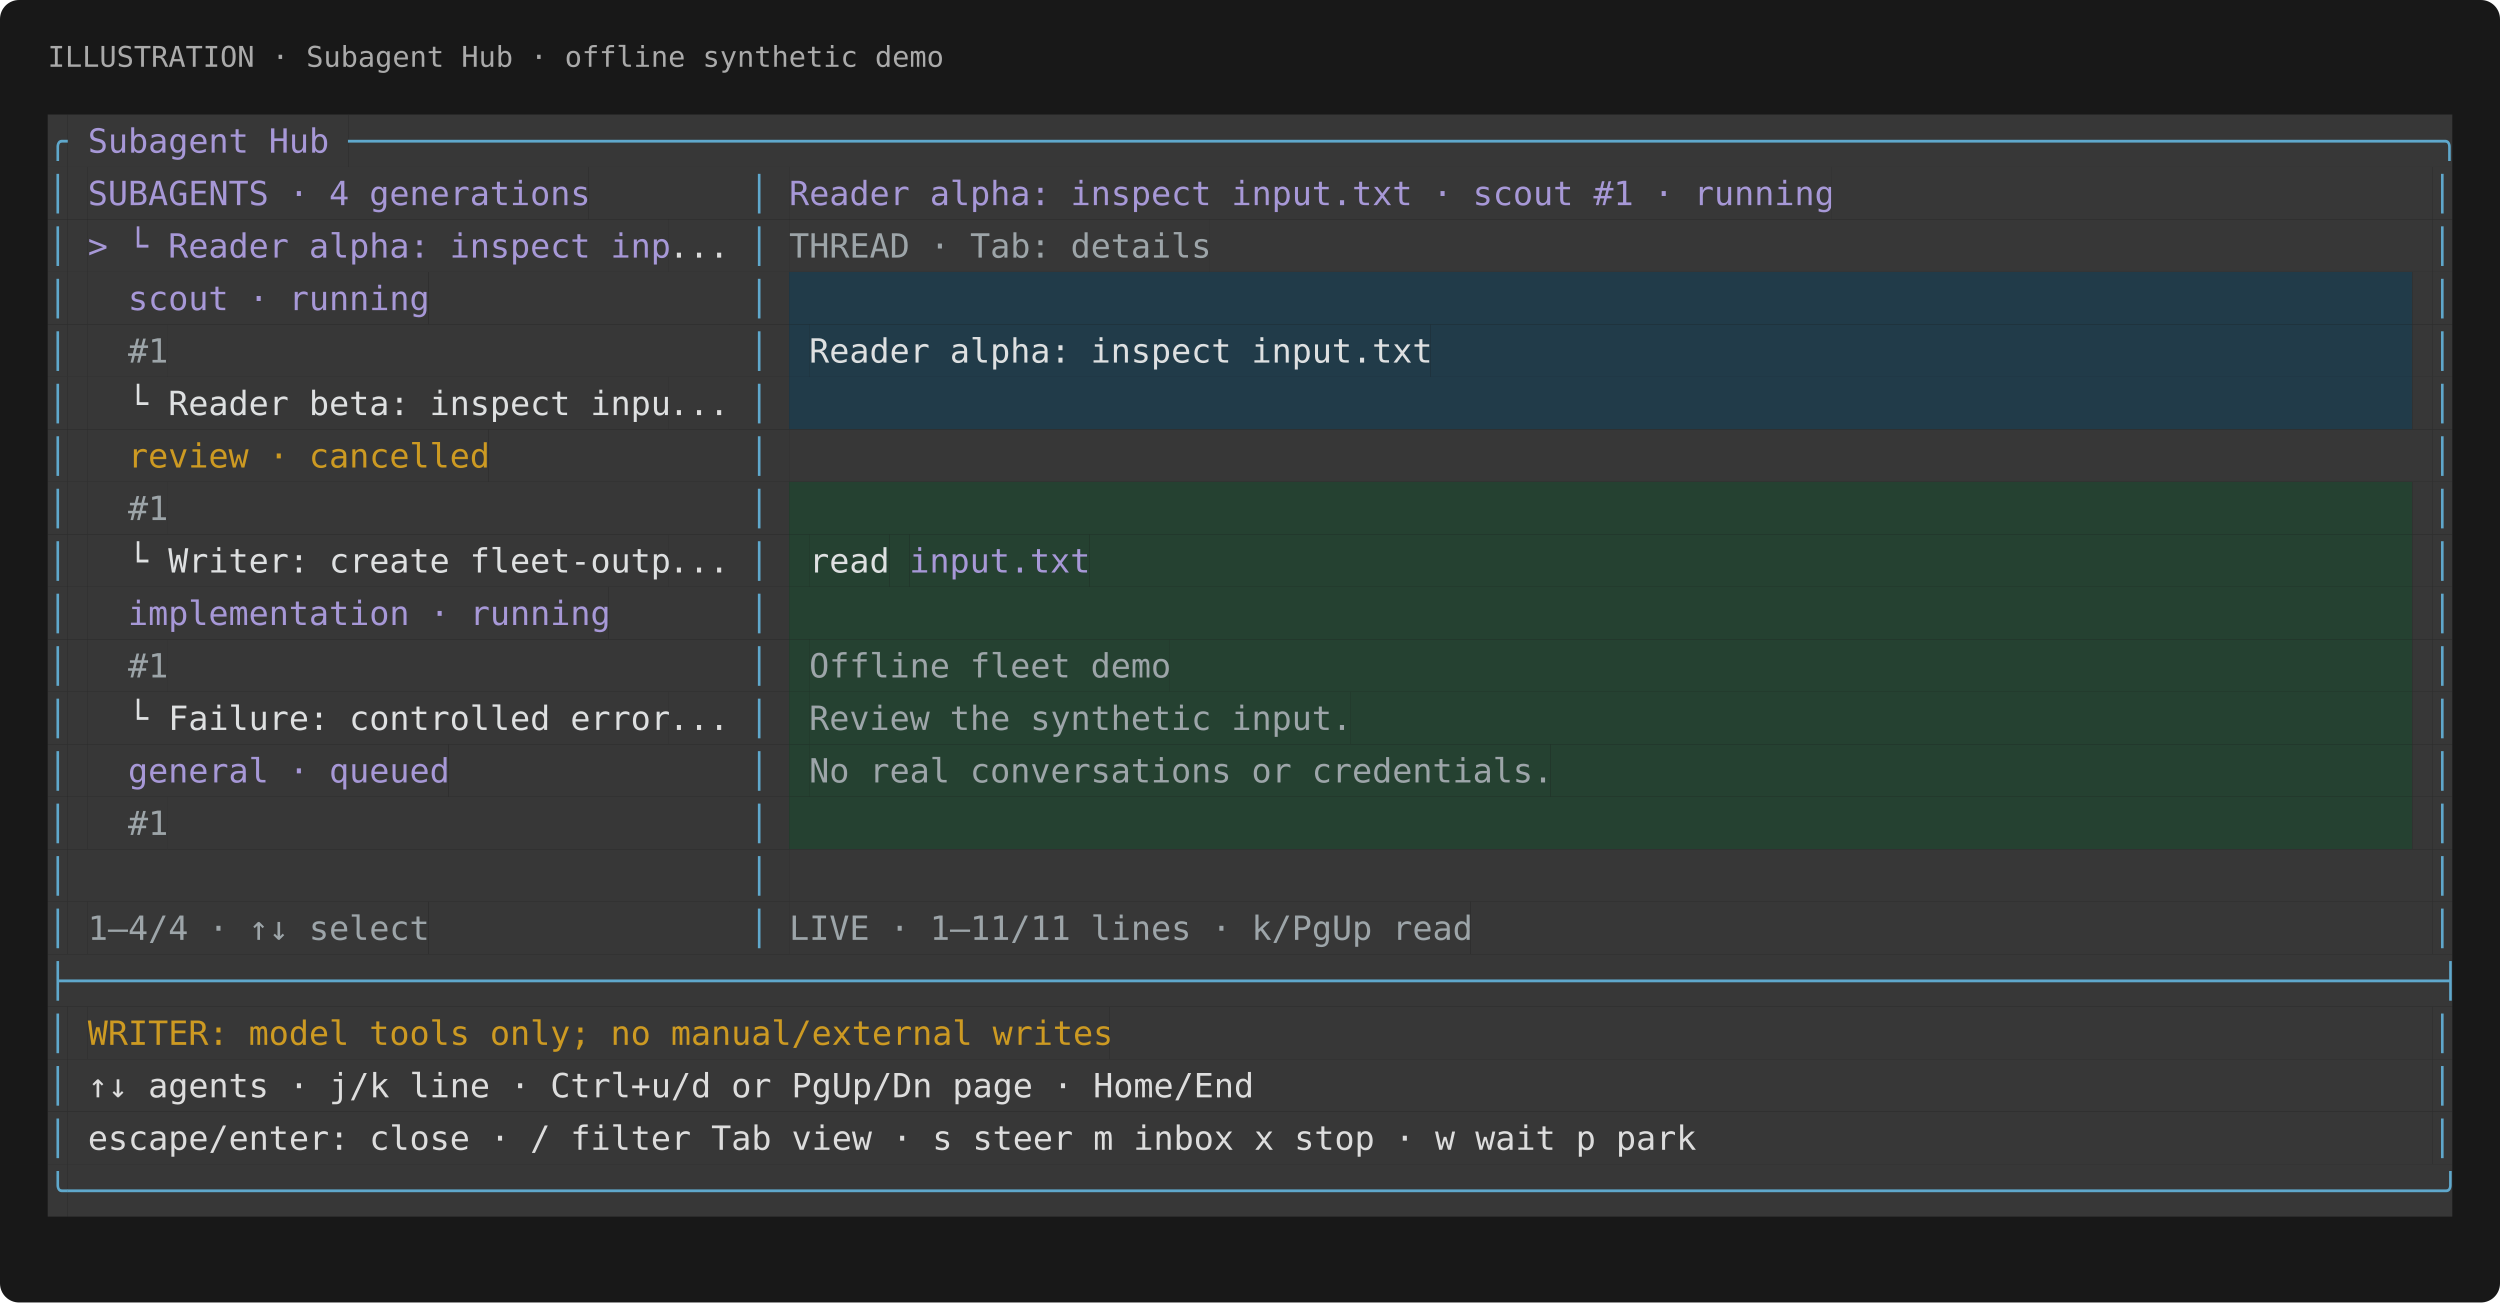
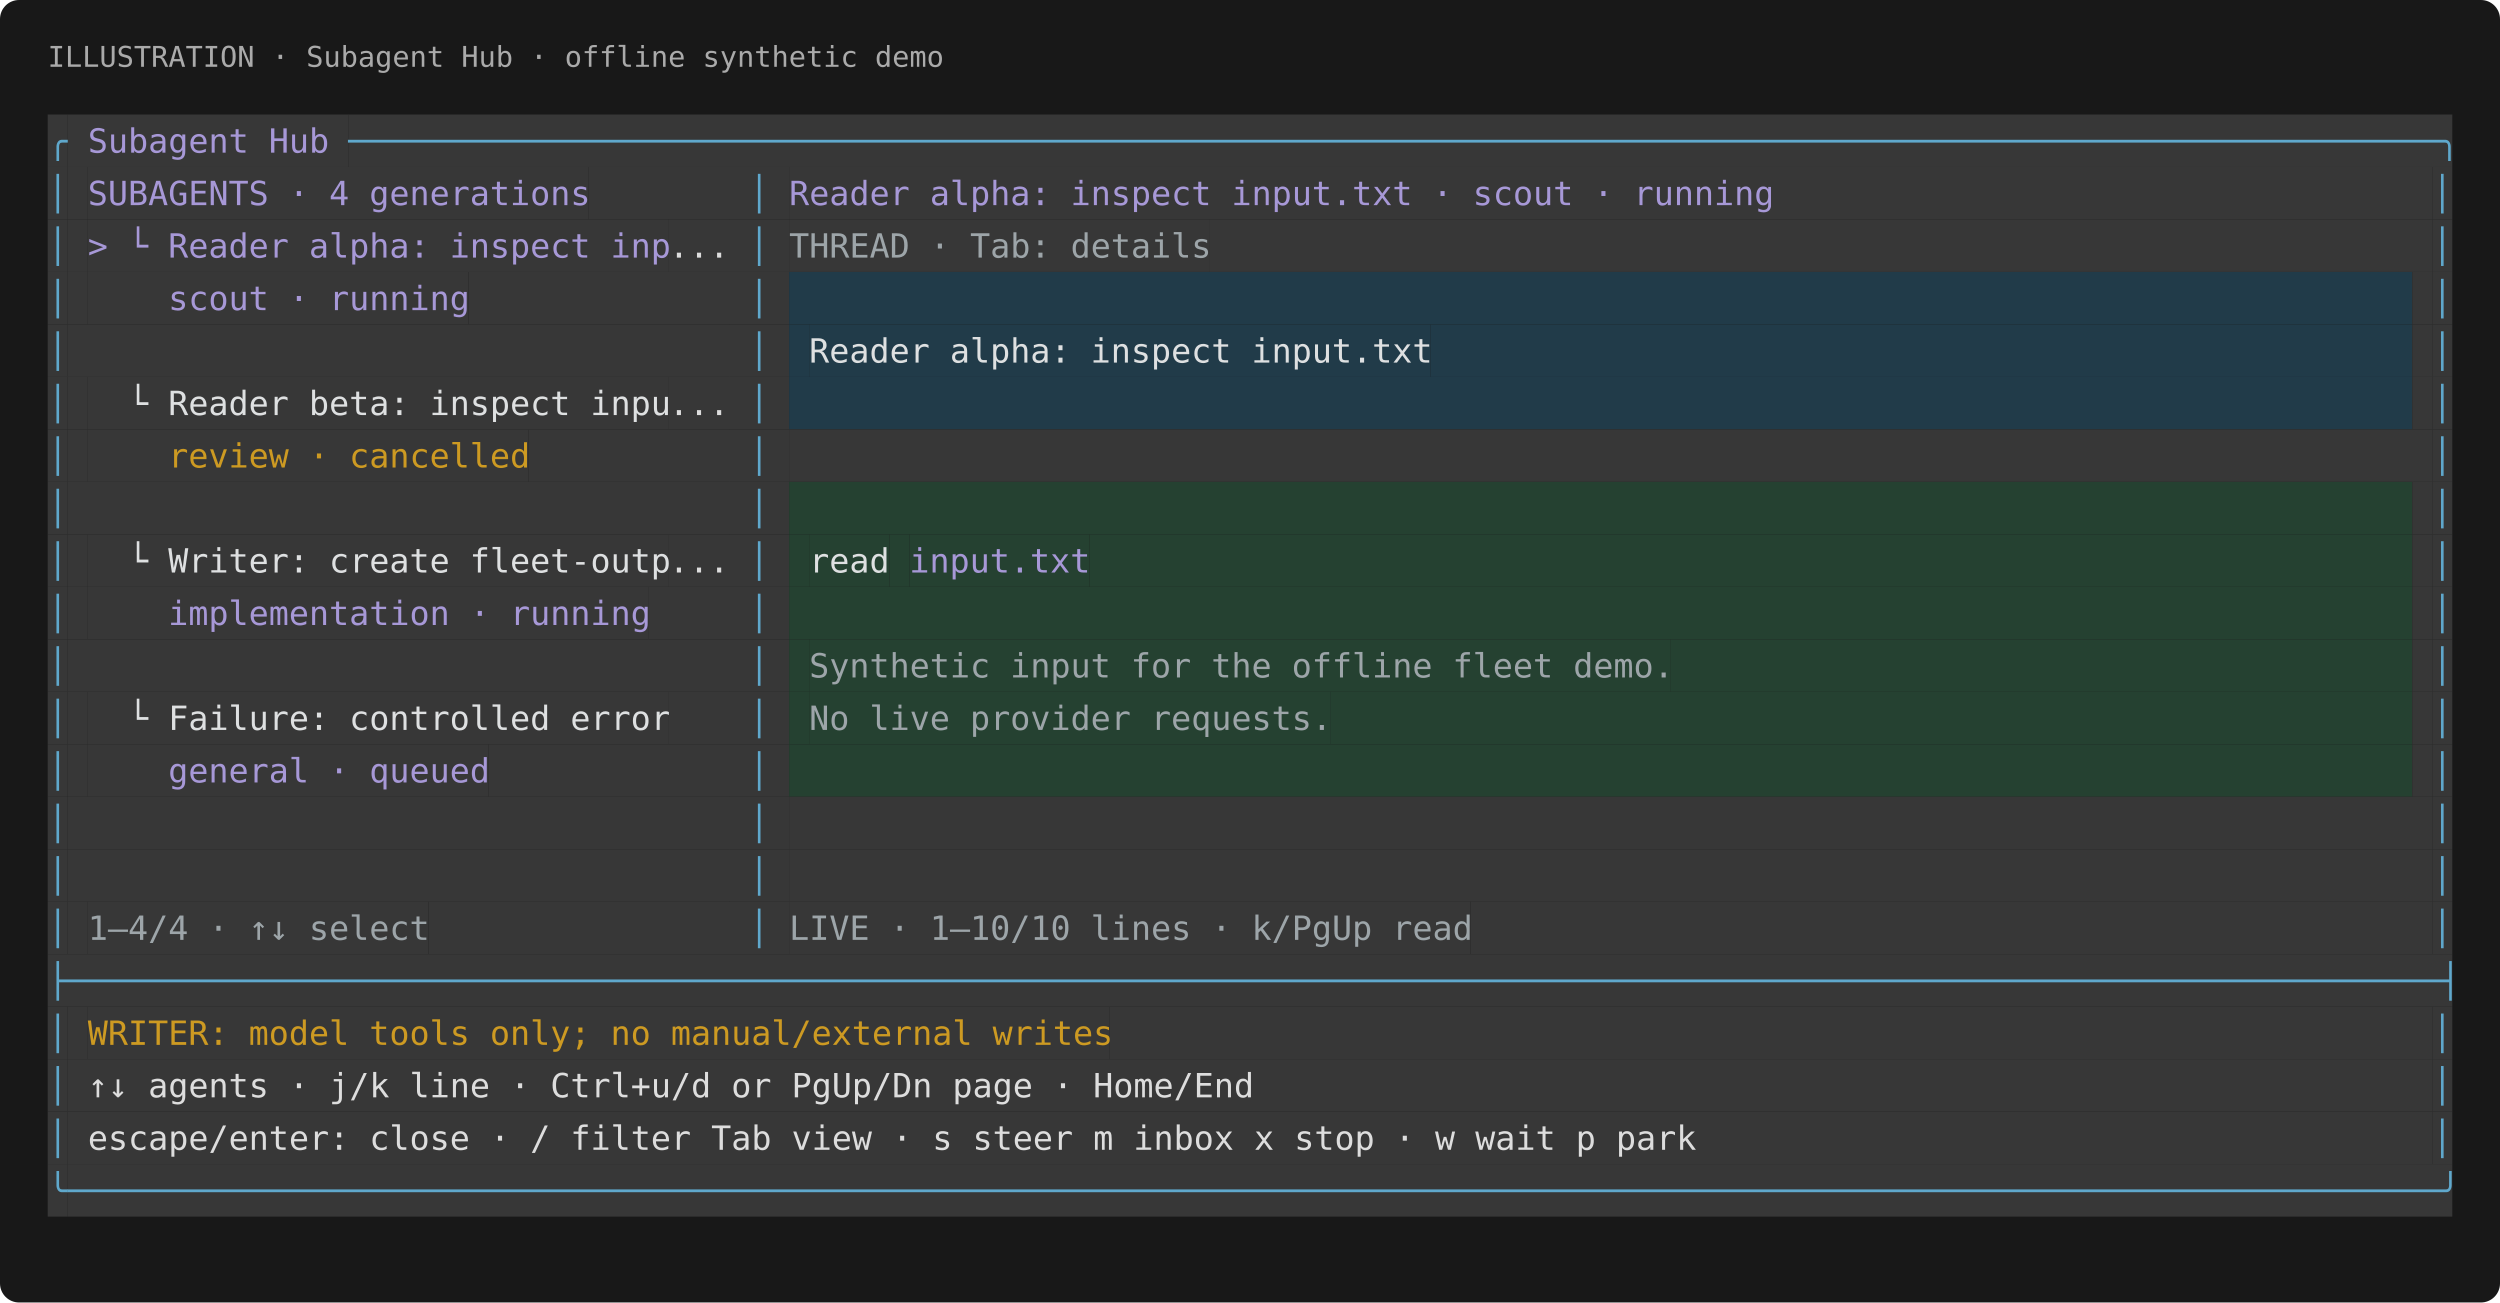
<svg xmlns="http://www.w3.org/2000/svg" width="1048" height="546" viewBox="0 0 1048 546" role="img" aria-labelledby="title desc">
  <rect width="100%" height="100%" rx="8" fill="#181818" />
  <text x="20" y="28" fill="#aaaaaa" font-family="Menlo, monospace" font-size="12">ILLUSTRATION · Subagent Hub · offline synthetic demo</text>
  <rect x="20" y="48" width="8.4" height="22" fill="rgb(55,55,55)" />
  <text x="20" y="64" xml:space="preserve" fill="rgb(95,168,204)" font-family="Menlo, monospace" font-size="14" textLength="8.4" lengthAdjust="spacingAndGlyphs">╭</text>
  <rect x="28.4" y="48" width="117.6" height="22" fill="rgb(55,55,55)" />
  <text x="28.4" y="64" xml:space="preserve" fill="rgb(167,152,215)" font-family="Menlo, monospace" font-size="14" textLength="117.6" lengthAdjust="spacingAndGlyphs"> Subagent Hub </text>
  <rect x="146" y="48" width="882" height="22" fill="rgb(55,55,55)" />
  <text x="146" y="64" xml:space="preserve" fill="rgb(95,168,204)" font-family="Menlo, monospace" font-size="14" textLength="882" lengthAdjust="spacingAndGlyphs">────────────────────────────────────────────────────────────────────────────────────────────────────────╮</text>
  <rect x="20" y="70" width="8.4" height="22" fill="rgb(55,55,55)" />
  <text x="20" y="86" xml:space="preserve" fill="rgb(95,168,204)" font-family="Menlo, monospace" font-size="14" textLength="8.4" lengthAdjust="spacingAndGlyphs">│</text>
  <rect x="28.4" y="70" width="8.4" height="22" fill="rgb(55,55,55)" />
  <text x="28.4" y="86" xml:space="preserve" fill="#dddddd" font-family="Menlo, monospace" font-size="14" textLength="8.4" lengthAdjust="spacingAndGlyphs"> </text>
  <rect x="36.8" y="70" width="210" height="22" fill="rgb(55,55,55)" />
  <text x="36.8" y="86" xml:space="preserve" fill="rgb(167,152,215)" font-family="Menlo, monospace" font-size="14" textLength="210" lengthAdjust="spacingAndGlyphs">SUBAGENTS · 4 generations</text>
  <rect x="246.8" y="70" width="58.8" height="22" fill="rgb(55,55,55)" />
  <text x="246.8" y="86" xml:space="preserve" fill="#dddddd" font-family="Menlo, monospace" font-size="14" textLength="58.8" lengthAdjust="spacingAndGlyphs">       </text>
  <rect x="305.6" y="70" width="25.2" height="22" fill="rgb(55,55,55)" />
  <text x="305.6" y="86" xml:space="preserve" fill="rgb(95,168,204)" font-family="Menlo, monospace" font-size="14" textLength="25.2" lengthAdjust="spacingAndGlyphs"> │ </text>
-   <rect x="330.8" y="70" width="436.8" height="22" fill="rgb(55,55,55)" />
-   <text x="330.8" y="86" xml:space="preserve" fill="rgb(167,152,215)" font-family="Menlo, monospace" font-size="14" textLength="436.8" lengthAdjust="spacingAndGlyphs">Reader alpha: inspect input.txt · scout #1 · running</text>
-   <rect x="767.6" y="70" width="252" height="22" fill="rgb(55,55,55)" />
-   <text x="767.6" y="86" xml:space="preserve" fill="#dddddd" font-family="Menlo, monospace" font-size="14" textLength="252" lengthAdjust="spacingAndGlyphs">                              </text>
+   <rect x="330.8" y="70" width="411.6" height="22" fill="rgb(55,55,55)" />
+   <text x="330.8" y="86" xml:space="preserve" fill="rgb(167,152,215)" font-family="Menlo, monospace" font-size="14" textLength="411.6" lengthAdjust="spacingAndGlyphs">Reader alpha: inspect input.txt · scout · running</text>
+   <rect x="742.4" y="70" width="277.2" height="22" fill="rgb(55,55,55)" />
+   <text x="742.4" y="86" xml:space="preserve" fill="#dddddd" font-family="Menlo, monospace" font-size="14" textLength="277.2" lengthAdjust="spacingAndGlyphs">                                 </text>
  <rect x="1019.6" y="70" width="8.4" height="22" fill="rgb(55,55,55)" />
  <text x="1019.6" y="86" xml:space="preserve" fill="rgb(95,168,204)" font-family="Menlo, monospace" font-size="14" textLength="8.4" lengthAdjust="spacingAndGlyphs">│</text>
  <rect x="20" y="92" width="8.4" height="22" fill="rgb(55,55,55)" />
  <text x="20" y="108" xml:space="preserve" fill="rgb(95,168,204)" font-family="Menlo, monospace" font-size="14" textLength="8.4" lengthAdjust="spacingAndGlyphs">│</text>
  <rect x="28.4" y="92" width="8.4" height="22" fill="rgb(55,55,55)" />
  <text x="28.4" y="108" xml:space="preserve" fill="#dddddd" font-family="Menlo, monospace" font-size="14" textLength="8.4" lengthAdjust="spacingAndGlyphs"> </text>
  <rect x="36.8" y="92" width="243.6" height="22" fill="rgb(55,55,55)" />
  <text x="36.8" y="108" xml:space="preserve" fill="rgb(167,152,215)" font-family="Menlo, monospace" font-size="14" textLength="243.6" lengthAdjust="spacingAndGlyphs">&gt; └ Reader alpha: inspect inp</text>
  <rect x="280.4" y="92" width="25.2" height="22" fill="rgb(55,55,55)" />
  <text x="280.4" y="108" xml:space="preserve" fill="#dddddd" font-family="Menlo, monospace" font-size="14" textLength="25.2" lengthAdjust="spacingAndGlyphs">...</text>
  <rect x="305.6" y="92" width="25.2" height="22" fill="rgb(55,55,55)" />
  <text x="305.6" y="108" xml:space="preserve" fill="rgb(95,168,204)" font-family="Menlo, monospace" font-size="14" textLength="25.2" lengthAdjust="spacingAndGlyphs"> │ </text>
  <rect x="330.8" y="92" width="176.4" height="22" fill="rgb(55,55,55)" />
  <text x="330.8" y="108" xml:space="preserve" fill="rgb(157,165,169)" font-family="Menlo, monospace" font-size="14" textLength="176.4" lengthAdjust="spacingAndGlyphs">THREAD · Tab: details</text>
  <rect x="507.2" y="92" width="512.4" height="22" fill="rgb(55,55,55)" />
  <text x="507.2" y="108" xml:space="preserve" fill="#dddddd" font-family="Menlo, monospace" font-size="14" textLength="512.4" lengthAdjust="spacingAndGlyphs">                                                             </text>
  <rect x="1019.6" y="92" width="8.4" height="22" fill="rgb(55,55,55)" />
  <text x="1019.6" y="108" xml:space="preserve" fill="rgb(95,168,204)" font-family="Menlo, monospace" font-size="14" textLength="8.4" lengthAdjust="spacingAndGlyphs">│</text>
  <rect x="20" y="114" width="8.4" height="22" fill="rgb(55,55,55)" />
  <text x="20" y="130" xml:space="preserve" fill="rgb(95,168,204)" font-family="Menlo, monospace" font-size="14" textLength="8.4" lengthAdjust="spacingAndGlyphs">│</text>
  <rect x="28.4" y="114" width="8.4" height="22" fill="rgb(55,55,55)" />
  <text x="28.4" y="130" xml:space="preserve" fill="#dddddd" font-family="Menlo, monospace" font-size="14" textLength="8.4" lengthAdjust="spacingAndGlyphs"> </text>
-   <rect x="36.8" y="114" width="142.8" height="22" fill="rgb(55,55,55)" />
-   <text x="36.8" y="130" xml:space="preserve" fill="rgb(167,152,215)" font-family="Menlo, monospace" font-size="14" textLength="142.8" lengthAdjust="spacingAndGlyphs">  scout · running</text>
-   <rect x="179.6" y="114" width="126" height="22" fill="rgb(55,55,55)" />
-   <text x="179.6" y="130" xml:space="preserve" fill="#dddddd" font-family="Menlo, monospace" font-size="14" textLength="126" lengthAdjust="spacingAndGlyphs">               </text>
+   <rect x="36.8" y="114" width="159.6" height="22" fill="rgb(55,55,55)" />
+   <text x="36.8" y="130" xml:space="preserve" fill="rgb(167,152,215)" font-family="Menlo, monospace" font-size="14" textLength="159.6" lengthAdjust="spacingAndGlyphs">    scout · running</text>
+   <rect x="196.4" y="114" width="109.2" height="22" fill="rgb(55,55,55)" />
+   <text x="196.4" y="130" xml:space="preserve" fill="#dddddd" font-family="Menlo, monospace" font-size="14" textLength="109.2" lengthAdjust="spacingAndGlyphs">             </text>
  <rect x="305.6" y="114" width="25.2" height="22" fill="rgb(55,55,55)" />
  <text x="305.6" y="130" xml:space="preserve" fill="rgb(95,168,204)" font-family="Menlo, monospace" font-size="14" textLength="25.2" lengthAdjust="spacingAndGlyphs"> │ </text>
  <rect x="330.8" y="114" width="680.4" height="22" fill="rgb(33,59,73)" />
  <text x="330.8" y="130" xml:space="preserve" fill="#dddddd" font-family="Menlo, monospace" font-size="14" textLength="680.4" lengthAdjust="spacingAndGlyphs">                                                                                 </text>
  <rect x="1011.2" y="114" width="8.4" height="22" fill="rgb(55,55,55)" />
  <text x="1011.2" y="130" xml:space="preserve" fill="#dddddd" font-family="Menlo, monospace" font-size="14" textLength="8.4" lengthAdjust="spacingAndGlyphs"> </text>
  <rect x="1019.6" y="114" width="8.4" height="22" fill="rgb(55,55,55)" />
  <text x="1019.6" y="130" xml:space="preserve" fill="rgb(95,168,204)" font-family="Menlo, monospace" font-size="14" textLength="8.4" lengthAdjust="spacingAndGlyphs">│</text>
  <rect x="20" y="136" width="8.4" height="22" fill="rgb(55,55,55)" />
  <text x="20" y="152" xml:space="preserve" fill="rgb(95,168,204)" font-family="Menlo, monospace" font-size="14" textLength="8.4" lengthAdjust="spacingAndGlyphs">│</text>
-   <rect x="28.4" y="136" width="8.4" height="22" fill="rgb(55,55,55)" />
-   <text x="28.4" y="152" xml:space="preserve" fill="#dddddd" font-family="Menlo, monospace" font-size="14" textLength="8.4" lengthAdjust="spacingAndGlyphs"> </text>
-   <rect x="36.8" y="136" width="33.6" height="22" fill="rgb(55,55,55)" />
-   <text x="36.8" y="152" xml:space="preserve" fill="rgb(157,165,169)" font-family="Menlo, monospace" font-size="14" textLength="33.6" lengthAdjust="spacingAndGlyphs">  #1</text>
-   <rect x="70.4" y="136" width="235.2" height="22" fill="rgb(55,55,55)" />
-   <text x="70.4" y="152" xml:space="preserve" fill="#dddddd" font-family="Menlo, monospace" font-size="14" textLength="235.2" lengthAdjust="spacingAndGlyphs">                            </text>
+   <rect x="28.4" y="136" width="277.2" height="22" fill="rgb(55,55,55)" />
+   <text x="28.4" y="152" xml:space="preserve" fill="#dddddd" font-family="Menlo, monospace" font-size="14" textLength="277.2" lengthAdjust="spacingAndGlyphs">                                 </text>
  <rect x="305.6" y="136" width="25.2" height="22" fill="rgb(55,55,55)" />
  <text x="305.6" y="152" xml:space="preserve" fill="rgb(95,168,204)" font-family="Menlo, monospace" font-size="14" textLength="25.2" lengthAdjust="spacingAndGlyphs"> │ </text>
  <rect x="330.8" y="136" width="8.4" height="22" fill="rgb(33,59,73)" />
  <text x="330.8" y="152" xml:space="preserve" fill="#dddddd" font-family="Menlo, monospace" font-size="14" textLength="8.4" lengthAdjust="spacingAndGlyphs"> </text>
  <rect x="339.2" y="136" width="260.4" height="22" fill="rgb(33,59,73)" />
  <text x="339.2" y="152" xml:space="preserve" fill="rgb(222,224,225)" font-family="Menlo, monospace" font-size="14" textLength="260.4" lengthAdjust="spacingAndGlyphs">Reader alpha: inspect input.txt</text>
  <rect x="599.6" y="136" width="411.6" height="22" fill="rgb(33,59,73)" />
  <text x="599.6" y="152" xml:space="preserve" fill="#dddddd" font-family="Menlo, monospace" font-size="14" textLength="411.6" lengthAdjust="spacingAndGlyphs">                                                 </text>
  <rect x="1011.2" y="136" width="8.4" height="22" fill="rgb(55,55,55)" />
  <text x="1011.2" y="152" xml:space="preserve" fill="#dddddd" font-family="Menlo, monospace" font-size="14" textLength="8.4" lengthAdjust="spacingAndGlyphs"> </text>
  <rect x="1019.6" y="136" width="8.4" height="22" fill="rgb(55,55,55)" />
  <text x="1019.6" y="152" xml:space="preserve" fill="rgb(95,168,204)" font-family="Menlo, monospace" font-size="14" textLength="8.4" lengthAdjust="spacingAndGlyphs">│</text>
  <rect x="20" y="158" width="8.4" height="22" fill="rgb(55,55,55)" />
  <text x="20" y="174" xml:space="preserve" fill="rgb(95,168,204)" font-family="Menlo, monospace" font-size="14" textLength="8.4" lengthAdjust="spacingAndGlyphs">│</text>
  <rect x="28.4" y="158" width="8.4" height="22" fill="rgb(55,55,55)" />
  <text x="28.4" y="174" xml:space="preserve" fill="#dddddd" font-family="Menlo, monospace" font-size="14" textLength="8.4" lengthAdjust="spacingAndGlyphs"> </text>
  <rect x="36.8" y="158" width="243.6" height="22" fill="rgb(55,55,55)" />
  <text x="36.8" y="174" xml:space="preserve" fill="rgb(222,224,225)" font-family="Menlo, monospace" font-size="14" textLength="243.6" lengthAdjust="spacingAndGlyphs">  └ Reader beta: inspect inpu</text>
  <rect x="280.4" y="158" width="25.2" height="22" fill="rgb(55,55,55)" />
  <text x="280.4" y="174" xml:space="preserve" fill="#dddddd" font-family="Menlo, monospace" font-size="14" textLength="25.2" lengthAdjust="spacingAndGlyphs">...</text>
  <rect x="305.6" y="158" width="25.2" height="22" fill="rgb(55,55,55)" />
  <text x="305.6" y="174" xml:space="preserve" fill="rgb(95,168,204)" font-family="Menlo, monospace" font-size="14" textLength="25.2" lengthAdjust="spacingAndGlyphs"> │ </text>
  <rect x="330.8" y="158" width="680.4" height="22" fill="rgb(33,59,73)" />
  <text x="330.8" y="174" xml:space="preserve" fill="#dddddd" font-family="Menlo, monospace" font-size="14" textLength="680.4" lengthAdjust="spacingAndGlyphs">                                                                                 </text>
  <rect x="1011.2" y="158" width="8.4" height="22" fill="rgb(55,55,55)" />
  <text x="1011.2" y="174" xml:space="preserve" fill="#dddddd" font-family="Menlo, monospace" font-size="14" textLength="8.4" lengthAdjust="spacingAndGlyphs"> </text>
  <rect x="1019.6" y="158" width="8.4" height="22" fill="rgb(55,55,55)" />
  <text x="1019.6" y="174" xml:space="preserve" fill="rgb(95,168,204)" font-family="Menlo, monospace" font-size="14" textLength="8.4" lengthAdjust="spacingAndGlyphs">│</text>
  <rect x="20" y="180" width="8.4" height="22" fill="rgb(55,55,55)" />
  <text x="20" y="196" xml:space="preserve" fill="rgb(95,168,204)" font-family="Menlo, monospace" font-size="14" textLength="8.4" lengthAdjust="spacingAndGlyphs">│</text>
  <rect x="28.4" y="180" width="8.4" height="22" fill="rgb(55,55,55)" />
  <text x="28.4" y="196" xml:space="preserve" fill="#dddddd" font-family="Menlo, monospace" font-size="14" textLength="8.4" lengthAdjust="spacingAndGlyphs"> </text>
-   <rect x="36.8" y="180" width="168" height="22" fill="rgb(55,55,55)" />
-   <text x="36.8" y="196" xml:space="preserve" fill="rgb(205,154,34)" font-family="Menlo, monospace" font-size="14" textLength="168" lengthAdjust="spacingAndGlyphs">  review · cancelled</text>
-   <rect x="204.8" y="180" width="100.8" height="22" fill="rgb(55,55,55)" />
-   <text x="204.8" y="196" xml:space="preserve" fill="#dddddd" font-family="Menlo, monospace" font-size="14" textLength="100.8" lengthAdjust="spacingAndGlyphs">            </text>
+   <rect x="36.8" y="180" width="184.8" height="22" fill="rgb(55,55,55)" />
+   <text x="36.8" y="196" xml:space="preserve" fill="rgb(205,154,34)" font-family="Menlo, monospace" font-size="14" textLength="184.8" lengthAdjust="spacingAndGlyphs">    review · cancelled</text>
+   <rect x="221.6" y="180" width="84" height="22" fill="rgb(55,55,55)" />
+   <text x="221.6" y="196" xml:space="preserve" fill="#dddddd" font-family="Menlo, monospace" font-size="14" textLength="84" lengthAdjust="spacingAndGlyphs">          </text>
  <rect x="305.6" y="180" width="25.2" height="22" fill="rgb(55,55,55)" />
  <text x="305.6" y="196" xml:space="preserve" fill="rgb(95,168,204)" font-family="Menlo, monospace" font-size="14" textLength="25.2" lengthAdjust="spacingAndGlyphs"> │ </text>
  <rect x="330.8" y="180" width="688.8" height="22" fill="rgb(55,55,55)" />
  <text x="330.8" y="196" xml:space="preserve" fill="#dddddd" font-family="Menlo, monospace" font-size="14" textLength="688.8" lengthAdjust="spacingAndGlyphs">                                                                                  </text>
  <rect x="1019.6" y="180" width="8.4" height="22" fill="rgb(55,55,55)" />
  <text x="1019.6" y="196" xml:space="preserve" fill="rgb(95,168,204)" font-family="Menlo, monospace" font-size="14" textLength="8.4" lengthAdjust="spacingAndGlyphs">│</text>
  <rect x="20" y="202" width="8.4" height="22" fill="rgb(55,55,55)" />
  <text x="20" y="218" xml:space="preserve" fill="rgb(95,168,204)" font-family="Menlo, monospace" font-size="14" textLength="8.4" lengthAdjust="spacingAndGlyphs">│</text>
-   <rect x="28.4" y="202" width="8.4" height="22" fill="rgb(55,55,55)" />
-   <text x="28.4" y="218" xml:space="preserve" fill="#dddddd" font-family="Menlo, monospace" font-size="14" textLength="8.4" lengthAdjust="spacingAndGlyphs"> </text>
-   <rect x="36.8" y="202" width="33.6" height="22" fill="rgb(55,55,55)" />
-   <text x="36.8" y="218" xml:space="preserve" fill="rgb(157,165,169)" font-family="Menlo, monospace" font-size="14" textLength="33.6" lengthAdjust="spacingAndGlyphs">  #1</text>
-   <rect x="70.4" y="202" width="235.2" height="22" fill="rgb(55,55,55)" />
-   <text x="70.4" y="218" xml:space="preserve" fill="#dddddd" font-family="Menlo, monospace" font-size="14" textLength="235.2" lengthAdjust="spacingAndGlyphs">                            </text>
+   <rect x="28.4" y="202" width="277.2" height="22" fill="rgb(55,55,55)" />
+   <text x="28.4" y="218" xml:space="preserve" fill="#dddddd" font-family="Menlo, monospace" font-size="14" textLength="277.2" lengthAdjust="spacingAndGlyphs">                                 </text>
  <rect x="305.6" y="202" width="25.2" height="22" fill="rgb(55,55,55)" />
  <text x="305.6" y="218" xml:space="preserve" fill="rgb(95,168,204)" font-family="Menlo, monospace" font-size="14" textLength="25.2" lengthAdjust="spacingAndGlyphs"> │ </text>
  <rect x="330.8" y="202" width="680.4" height="22" fill="rgb(37,65,49)" />
  <text x="330.8" y="218" xml:space="preserve" fill="#dddddd" font-family="Menlo, monospace" font-size="14" textLength="680.4" lengthAdjust="spacingAndGlyphs">                                                                                 </text>
  <rect x="1011.2" y="202" width="8.4" height="22" fill="rgb(55,55,55)" />
  <text x="1011.2" y="218" xml:space="preserve" fill="#dddddd" font-family="Menlo, monospace" font-size="14" textLength="8.4" lengthAdjust="spacingAndGlyphs"> </text>
  <rect x="1019.6" y="202" width="8.4" height="22" fill="rgb(55,55,55)" />
  <text x="1019.6" y="218" xml:space="preserve" fill="rgb(95,168,204)" font-family="Menlo, monospace" font-size="14" textLength="8.4" lengthAdjust="spacingAndGlyphs">│</text>
  <rect x="20" y="224" width="8.4" height="22" fill="rgb(55,55,55)" />
  <text x="20" y="240" xml:space="preserve" fill="rgb(95,168,204)" font-family="Menlo, monospace" font-size="14" textLength="8.4" lengthAdjust="spacingAndGlyphs">│</text>
  <rect x="28.4" y="224" width="8.4" height="22" fill="rgb(55,55,55)" />
  <text x="28.4" y="240" xml:space="preserve" fill="#dddddd" font-family="Menlo, monospace" font-size="14" textLength="8.4" lengthAdjust="spacingAndGlyphs"> </text>
  <rect x="36.8" y="224" width="243.6" height="22" fill="rgb(55,55,55)" />
  <text x="36.8" y="240" xml:space="preserve" fill="rgb(222,224,225)" font-family="Menlo, monospace" font-size="14" textLength="243.6" lengthAdjust="spacingAndGlyphs">  └ Writer: create fleet-outp</text>
  <rect x="280.4" y="224" width="25.2" height="22" fill="rgb(55,55,55)" />
  <text x="280.4" y="240" xml:space="preserve" fill="#dddddd" font-family="Menlo, monospace" font-size="14" textLength="25.2" lengthAdjust="spacingAndGlyphs">...</text>
  <rect x="305.6" y="224" width="25.2" height="22" fill="rgb(55,55,55)" />
  <text x="305.6" y="240" xml:space="preserve" fill="rgb(95,168,204)" font-family="Menlo, monospace" font-size="14" textLength="25.2" lengthAdjust="spacingAndGlyphs"> │ </text>
  <rect x="330.8" y="224" width="8.4" height="22" fill="rgb(37,65,49)" />
  <text x="330.8" y="240" xml:space="preserve" fill="#dddddd" font-family="Menlo, monospace" font-size="14" textLength="8.4" lengthAdjust="spacingAndGlyphs"> </text>
  <rect x="339.2" y="224" width="33.6" height="22" fill="rgb(37,65,49)" />
  <text x="339.2" y="240" xml:space="preserve" fill="rgb(222,224,225)" font-family="Menlo, monospace" font-size="14" textLength="33.6" lengthAdjust="spacingAndGlyphs">read</text>
  <rect x="372.8" y="224" width="8.4" height="22" fill="rgb(37,65,49)" />
  <text x="372.8" y="240" xml:space="preserve" fill="#dddddd" font-family="Menlo, monospace" font-size="14" textLength="8.4" lengthAdjust="spacingAndGlyphs"> </text>
  <rect x="381.2" y="224" width="75.6" height="22" fill="rgb(37,65,49)" />
  <text x="381.2" y="240" xml:space="preserve" fill="rgb(167,152,215)" font-family="Menlo, monospace" font-size="14" textLength="75.6" lengthAdjust="spacingAndGlyphs">input.txt</text>
  <rect x="456.8" y="224" width="554.4" height="22" fill="rgb(37,65,49)" />
  <text x="456.8" y="240" xml:space="preserve" fill="#dddddd" font-family="Menlo, monospace" font-size="14" textLength="554.4" lengthAdjust="spacingAndGlyphs">                                                                  </text>
  <rect x="1011.2" y="224" width="8.4" height="22" fill="rgb(55,55,55)" />
  <text x="1011.2" y="240" xml:space="preserve" fill="#dddddd" font-family="Menlo, monospace" font-size="14" textLength="8.4" lengthAdjust="spacingAndGlyphs"> </text>
  <rect x="1019.6" y="224" width="8.4" height="22" fill="rgb(55,55,55)" />
  <text x="1019.6" y="240" xml:space="preserve" fill="rgb(95,168,204)" font-family="Menlo, monospace" font-size="14" textLength="8.4" lengthAdjust="spacingAndGlyphs">│</text>
  <rect x="20" y="246" width="8.4" height="22" fill="rgb(55,55,55)" />
  <text x="20" y="262" xml:space="preserve" fill="rgb(95,168,204)" font-family="Menlo, monospace" font-size="14" textLength="8.4" lengthAdjust="spacingAndGlyphs">│</text>
  <rect x="28.4" y="246" width="8.4" height="22" fill="rgb(55,55,55)" />
  <text x="28.4" y="262" xml:space="preserve" fill="#dddddd" font-family="Menlo, monospace" font-size="14" textLength="8.4" lengthAdjust="spacingAndGlyphs"> </text>
-   <rect x="36.8" y="246" width="218.4" height="22" fill="rgb(55,55,55)" />
-   <text x="36.8" y="262" xml:space="preserve" fill="rgb(167,152,215)" font-family="Menlo, monospace" font-size="14" textLength="218.4" lengthAdjust="spacingAndGlyphs">  implementation · running</text>
-   <rect x="255.2" y="246" width="50.4" height="22" fill="rgb(55,55,55)" />
-   <text x="255.2" y="262" xml:space="preserve" fill="#dddddd" font-family="Menlo, monospace" font-size="14" textLength="50.4" lengthAdjust="spacingAndGlyphs">      </text>
+   <rect x="36.8" y="246" width="235.2" height="22" fill="rgb(55,55,55)" />
+   <text x="36.8" y="262" xml:space="preserve" fill="rgb(167,152,215)" font-family="Menlo, monospace" font-size="14" textLength="235.2" lengthAdjust="spacingAndGlyphs">    implementation · running</text>
+   <rect x="272" y="246" width="33.6" height="22" fill="rgb(55,55,55)" />
+   <text x="272" y="262" xml:space="preserve" fill="#dddddd" font-family="Menlo, monospace" font-size="14" textLength="33.6" lengthAdjust="spacingAndGlyphs">    </text>
  <rect x="305.6" y="246" width="25.2" height="22" fill="rgb(55,55,55)" />
  <text x="305.6" y="262" xml:space="preserve" fill="rgb(95,168,204)" font-family="Menlo, monospace" font-size="14" textLength="25.2" lengthAdjust="spacingAndGlyphs"> │ </text>
  <rect x="330.8" y="246" width="680.4" height="22" fill="rgb(37,65,49)" />
  <text x="330.8" y="262" xml:space="preserve" fill="#dddddd" font-family="Menlo, monospace" font-size="14" textLength="680.4" lengthAdjust="spacingAndGlyphs">                                                                                 </text>
  <rect x="1011.2" y="246" width="8.4" height="22" fill="rgb(55,55,55)" />
  <text x="1011.2" y="262" xml:space="preserve" fill="#dddddd" font-family="Menlo, monospace" font-size="14" textLength="8.4" lengthAdjust="spacingAndGlyphs"> </text>
  <rect x="1019.6" y="246" width="8.4" height="22" fill="rgb(55,55,55)" />
  <text x="1019.6" y="262" xml:space="preserve" fill="rgb(95,168,204)" font-family="Menlo, monospace" font-size="14" textLength="8.4" lengthAdjust="spacingAndGlyphs">│</text>
  <rect x="20" y="268" width="8.4" height="22" fill="rgb(55,55,55)" />
  <text x="20" y="284" xml:space="preserve" fill="rgb(95,168,204)" font-family="Menlo, monospace" font-size="14" textLength="8.4" lengthAdjust="spacingAndGlyphs">│</text>
-   <rect x="28.4" y="268" width="8.4" height="22" fill="rgb(55,55,55)" />
-   <text x="28.4" y="284" xml:space="preserve" fill="#dddddd" font-family="Menlo, monospace" font-size="14" textLength="8.4" lengthAdjust="spacingAndGlyphs"> </text>
-   <rect x="36.8" y="268" width="33.6" height="22" fill="rgb(55,55,55)" />
-   <text x="36.8" y="284" xml:space="preserve" fill="rgb(157,165,169)" font-family="Menlo, monospace" font-size="14" textLength="33.6" lengthAdjust="spacingAndGlyphs">  #1</text>
-   <rect x="70.4" y="268" width="235.2" height="22" fill="rgb(55,55,55)" />
-   <text x="70.4" y="284" xml:space="preserve" fill="#dddddd" font-family="Menlo, monospace" font-size="14" textLength="235.2" lengthAdjust="spacingAndGlyphs">                            </text>
+   <rect x="28.4" y="268" width="277.2" height="22" fill="rgb(55,55,55)" />
+   <text x="28.4" y="284" xml:space="preserve" fill="#dddddd" font-family="Menlo, monospace" font-size="14" textLength="277.2" lengthAdjust="spacingAndGlyphs">                                 </text>
  <rect x="305.6" y="268" width="25.2" height="22" fill="rgb(55,55,55)" />
  <text x="305.6" y="284" xml:space="preserve" fill="rgb(95,168,204)" font-family="Menlo, monospace" font-size="14" textLength="25.2" lengthAdjust="spacingAndGlyphs"> │ </text>
  <rect x="330.8" y="268" width="8.4" height="22" fill="rgb(37,65,49)" />
  <text x="330.8" y="284" xml:space="preserve" fill="#dddddd" font-family="Menlo, monospace" font-size="14" textLength="8.4" lengthAdjust="spacingAndGlyphs"> </text>
-   <rect x="339.2" y="268" width="151.2" height="22" fill="rgb(37,65,49)" />
-   <text x="339.2" y="284" xml:space="preserve" fill="rgb(157,165,169)" font-family="Menlo, monospace" font-size="14" textLength="151.2" lengthAdjust="spacingAndGlyphs">Offline fleet demo</text>
-   <rect x="490.4" y="268" width="520.8" height="22" fill="rgb(37,65,49)" />
-   <text x="490.4" y="284" xml:space="preserve" fill="#dddddd" font-family="Menlo, monospace" font-size="14" textLength="520.8" lengthAdjust="spacingAndGlyphs">                                                              </text>
+   <rect x="339.2" y="268" width="361.2" height="22" fill="rgb(37,65,49)" />
+   <text x="339.2" y="284" xml:space="preserve" fill="rgb(157,165,169)" font-family="Menlo, monospace" font-size="14" textLength="361.2" lengthAdjust="spacingAndGlyphs">Synthetic input for the offline fleet demo.</text>
+   <rect x="700.4" y="268" width="310.8" height="22" fill="rgb(37,65,49)" />
+   <text x="700.4" y="284" xml:space="preserve" fill="#dddddd" font-family="Menlo, monospace" font-size="14" textLength="310.8" lengthAdjust="spacingAndGlyphs">                                     </text>
  <rect x="1011.2" y="268" width="8.4" height="22" fill="rgb(55,55,55)" />
  <text x="1011.2" y="284" xml:space="preserve" fill="#dddddd" font-family="Menlo, monospace" font-size="14" textLength="8.4" lengthAdjust="spacingAndGlyphs"> </text>
  <rect x="1019.6" y="268" width="8.4" height="22" fill="rgb(55,55,55)" />
  <text x="1019.6" y="284" xml:space="preserve" fill="rgb(95,168,204)" font-family="Menlo, monospace" font-size="14" textLength="8.4" lengthAdjust="spacingAndGlyphs">│</text>
  <rect x="20" y="290" width="8.4" height="22" fill="rgb(55,55,55)" />
  <text x="20" y="306" xml:space="preserve" fill="rgb(95,168,204)" font-family="Menlo, monospace" font-size="14" textLength="8.4" lengthAdjust="spacingAndGlyphs">│</text>
  <rect x="28.4" y="290" width="8.4" height="22" fill="rgb(55,55,55)" />
  <text x="28.4" y="306" xml:space="preserve" fill="#dddddd" font-family="Menlo, monospace" font-size="14" textLength="8.4" lengthAdjust="spacingAndGlyphs"> </text>
  <rect x="36.8" y="290" width="243.6" height="22" fill="rgb(55,55,55)" />
  <text x="36.8" y="306" xml:space="preserve" fill="rgb(222,224,225)" font-family="Menlo, monospace" font-size="14" textLength="243.6" lengthAdjust="spacingAndGlyphs">  └ Failure: controlled error</text>
  <rect x="280.4" y="290" width="25.2" height="22" fill="rgb(55,55,55)" />
-   <text x="280.4" y="306" xml:space="preserve" fill="#dddddd" font-family="Menlo, monospace" font-size="14" textLength="25.2" lengthAdjust="spacingAndGlyphs">...</text>
+   <text x="280.4" y="306" xml:space="preserve" fill="#dddddd" font-family="Menlo, monospace" font-size="14" textLength="25.2" lengthAdjust="spacingAndGlyphs">   </text>
  <rect x="305.6" y="290" width="25.2" height="22" fill="rgb(55,55,55)" />
  <text x="305.6" y="306" xml:space="preserve" fill="rgb(95,168,204)" font-family="Menlo, monospace" font-size="14" textLength="25.2" lengthAdjust="spacingAndGlyphs"> │ </text>
  <rect x="330.8" y="290" width="8.4" height="22" fill="rgb(37,65,49)" />
  <text x="330.8" y="306" xml:space="preserve" fill="#dddddd" font-family="Menlo, monospace" font-size="14" textLength="8.4" lengthAdjust="spacingAndGlyphs"> </text>
-   <rect x="339.2" y="290" width="226.8" height="22" fill="rgb(37,65,49)" />
-   <text x="339.2" y="306" xml:space="preserve" fill="rgb(157,165,169)" font-family="Menlo, monospace" font-size="14" textLength="226.8" lengthAdjust="spacingAndGlyphs">Review the synthetic input.</text>
-   <rect x="566" y="290" width="445.2" height="22" fill="rgb(37,65,49)" />
-   <text x="566" y="306" xml:space="preserve" fill="#dddddd" font-family="Menlo, monospace" font-size="14" textLength="445.2" lengthAdjust="spacingAndGlyphs">                                                     </text>
+   <rect x="339.2" y="290" width="218.4" height="22" fill="rgb(37,65,49)" />
+   <text x="339.2" y="306" xml:space="preserve" fill="rgb(157,165,169)" font-family="Menlo, monospace" font-size="14" textLength="218.4" lengthAdjust="spacingAndGlyphs">No live provider requests.</text>
+   <rect x="557.6" y="290" width="453.6" height="22" fill="rgb(37,65,49)" />
+   <text x="557.6" y="306" xml:space="preserve" fill="#dddddd" font-family="Menlo, monospace" font-size="14" textLength="453.6" lengthAdjust="spacingAndGlyphs">                                                      </text>
  <rect x="1011.2" y="290" width="8.4" height="22" fill="rgb(55,55,55)" />
  <text x="1011.2" y="306" xml:space="preserve" fill="#dddddd" font-family="Menlo, monospace" font-size="14" textLength="8.4" lengthAdjust="spacingAndGlyphs"> </text>
  <rect x="1019.6" y="290" width="8.4" height="22" fill="rgb(55,55,55)" />
  <text x="1019.6" y="306" xml:space="preserve" fill="rgb(95,168,204)" font-family="Menlo, monospace" font-size="14" textLength="8.4" lengthAdjust="spacingAndGlyphs">│</text>
  <rect x="20" y="312" width="8.4" height="22" fill="rgb(55,55,55)" />
  <text x="20" y="328" xml:space="preserve" fill="rgb(95,168,204)" font-family="Menlo, monospace" font-size="14" textLength="8.4" lengthAdjust="spacingAndGlyphs">│</text>
  <rect x="28.4" y="312" width="8.4" height="22" fill="rgb(55,55,55)" />
  <text x="28.4" y="328" xml:space="preserve" fill="#dddddd" font-family="Menlo, monospace" font-size="14" textLength="8.4" lengthAdjust="spacingAndGlyphs"> </text>
-   <rect x="36.8" y="312" width="151.2" height="22" fill="rgb(55,55,55)" />
-   <text x="36.8" y="328" xml:space="preserve" fill="rgb(167,152,215)" font-family="Menlo, monospace" font-size="14" textLength="151.2" lengthAdjust="spacingAndGlyphs">  general · queued</text>
-   <rect x="188" y="312" width="117.6" height="22" fill="rgb(55,55,55)" />
-   <text x="188" y="328" xml:space="preserve" fill="#dddddd" font-family="Menlo, monospace" font-size="14" textLength="117.6" lengthAdjust="spacingAndGlyphs">              </text>
+   <rect x="36.8" y="312" width="168" height="22" fill="rgb(55,55,55)" />
+   <text x="36.8" y="328" xml:space="preserve" fill="rgb(167,152,215)" font-family="Menlo, monospace" font-size="14" textLength="168" lengthAdjust="spacingAndGlyphs">    general · queued</text>
+   <rect x="204.8" y="312" width="100.8" height="22" fill="rgb(55,55,55)" />
+   <text x="204.8" y="328" xml:space="preserve" fill="#dddddd" font-family="Menlo, monospace" font-size="14" textLength="100.8" lengthAdjust="spacingAndGlyphs">            </text>
  <rect x="305.6" y="312" width="25.2" height="22" fill="rgb(55,55,55)" />
  <text x="305.6" y="328" xml:space="preserve" fill="rgb(95,168,204)" font-family="Menlo, monospace" font-size="14" textLength="25.2" lengthAdjust="spacingAndGlyphs"> │ </text>
-   <rect x="330.8" y="312" width="8.4" height="22" fill="rgb(37,65,49)" />
-   <text x="330.8" y="328" xml:space="preserve" fill="#dddddd" font-family="Menlo, monospace" font-size="14" textLength="8.4" lengthAdjust="spacingAndGlyphs"> </text>
-   <rect x="339.2" y="312" width="310.8" height="22" fill="rgb(37,65,49)" />
-   <text x="339.2" y="328" xml:space="preserve" fill="rgb(157,165,169)" font-family="Menlo, monospace" font-size="14" textLength="310.8" lengthAdjust="spacingAndGlyphs">No real conversations or credentials.</text>
-   <rect x="650" y="312" width="361.2" height="22" fill="rgb(37,65,49)" />
-   <text x="650" y="328" xml:space="preserve" fill="#dddddd" font-family="Menlo, monospace" font-size="14" textLength="361.2" lengthAdjust="spacingAndGlyphs">                                           </text>
+   <rect x="330.8" y="312" width="680.4" height="22" fill="rgb(37,65,49)" />
+   <text x="330.8" y="328" xml:space="preserve" fill="#dddddd" font-family="Menlo, monospace" font-size="14" textLength="680.4" lengthAdjust="spacingAndGlyphs">                                                                                 </text>
  <rect x="1011.2" y="312" width="8.4" height="22" fill="rgb(55,55,55)" />
  <text x="1011.2" y="328" xml:space="preserve" fill="#dddddd" font-family="Menlo, monospace" font-size="14" textLength="8.4" lengthAdjust="spacingAndGlyphs"> </text>
  <rect x="1019.6" y="312" width="8.4" height="22" fill="rgb(55,55,55)" />
  <text x="1019.6" y="328" xml:space="preserve" fill="rgb(95,168,204)" font-family="Menlo, monospace" font-size="14" textLength="8.4" lengthAdjust="spacingAndGlyphs">│</text>
  <rect x="20" y="334" width="8.4" height="22" fill="rgb(55,55,55)" />
  <text x="20" y="350" xml:space="preserve" fill="rgb(95,168,204)" font-family="Menlo, monospace" font-size="14" textLength="8.4" lengthAdjust="spacingAndGlyphs">│</text>
-   <rect x="28.4" y="334" width="8.4" height="22" fill="rgb(55,55,55)" />
-   <text x="28.4" y="350" xml:space="preserve" fill="#dddddd" font-family="Menlo, monospace" font-size="14" textLength="8.4" lengthAdjust="spacingAndGlyphs"> </text>
-   <rect x="36.8" y="334" width="33.6" height="22" fill="rgb(55,55,55)" />
-   <text x="36.8" y="350" xml:space="preserve" fill="rgb(157,165,169)" font-family="Menlo, monospace" font-size="14" textLength="33.6" lengthAdjust="spacingAndGlyphs">  #1</text>
-   <rect x="70.4" y="334" width="235.2" height="22" fill="rgb(55,55,55)" />
-   <text x="70.4" y="350" xml:space="preserve" fill="#dddddd" font-family="Menlo, monospace" font-size="14" textLength="235.2" lengthAdjust="spacingAndGlyphs">                            </text>
+   <rect x="28.4" y="334" width="277.2" height="22" fill="rgb(55,55,55)" />
+   <text x="28.4" y="350" xml:space="preserve" fill="#dddddd" font-family="Menlo, monospace" font-size="14" textLength="277.2" lengthAdjust="spacingAndGlyphs">                                 </text>
  <rect x="305.6" y="334" width="25.2" height="22" fill="rgb(55,55,55)" />
  <text x="305.6" y="350" xml:space="preserve" fill="rgb(95,168,204)" font-family="Menlo, monospace" font-size="14" textLength="25.2" lengthAdjust="spacingAndGlyphs"> │ </text>
-   <rect x="330.8" y="334" width="680.4" height="22" fill="rgb(37,65,49)" />
-   <text x="330.8" y="350" xml:space="preserve" fill="#dddddd" font-family="Menlo, monospace" font-size="14" textLength="680.4" lengthAdjust="spacingAndGlyphs">                                                                                 </text>
-   <rect x="1011.2" y="334" width="8.4" height="22" fill="rgb(55,55,55)" />
-   <text x="1011.2" y="350" xml:space="preserve" fill="#dddddd" font-family="Menlo, monospace" font-size="14" textLength="8.4" lengthAdjust="spacingAndGlyphs"> </text>
+   <rect x="330.8" y="334" width="688.8" height="22" fill="rgb(55,55,55)" />
+   <text x="330.8" y="350" xml:space="preserve" fill="#dddddd" font-family="Menlo, monospace" font-size="14" textLength="688.8" lengthAdjust="spacingAndGlyphs">                                                                                  </text>
  <rect x="1019.6" y="334" width="8.4" height="22" fill="rgb(55,55,55)" />
  <text x="1019.6" y="350" xml:space="preserve" fill="rgb(95,168,204)" font-family="Menlo, monospace" font-size="14" textLength="8.4" lengthAdjust="spacingAndGlyphs">│</text>
  <rect x="20" y="356" width="8.4" height="22" fill="rgb(55,55,55)" />
  <text x="20" y="372" xml:space="preserve" fill="rgb(95,168,204)" font-family="Menlo, monospace" font-size="14" textLength="8.4" lengthAdjust="spacingAndGlyphs">│</text>
  <rect x="28.4" y="356" width="277.2" height="22" fill="rgb(55,55,55)" />
  <text x="28.4" y="372" xml:space="preserve" fill="#dddddd" font-family="Menlo, monospace" font-size="14" textLength="277.2" lengthAdjust="spacingAndGlyphs">                                 </text>
  <rect x="305.6" y="356" width="25.2" height="22" fill="rgb(55,55,55)" />
  <text x="305.6" y="372" xml:space="preserve" fill="rgb(95,168,204)" font-family="Menlo, monospace" font-size="14" textLength="25.2" lengthAdjust="spacingAndGlyphs"> │ </text>
  <rect x="330.8" y="356" width="688.8" height="22" fill="rgb(55,55,55)" />
  <text x="330.8" y="372" xml:space="preserve" fill="#dddddd" font-family="Menlo, monospace" font-size="14" textLength="688.8" lengthAdjust="spacingAndGlyphs">                                                                                  </text>
  <rect x="1019.6" y="356" width="8.4" height="22" fill="rgb(55,55,55)" />
  <text x="1019.6" y="372" xml:space="preserve" fill="rgb(95,168,204)" font-family="Menlo, monospace" font-size="14" textLength="8.4" lengthAdjust="spacingAndGlyphs">│</text>
  <rect x="20" y="378" width="8.4" height="22" fill="rgb(55,55,55)" />
  <text x="20" y="394" xml:space="preserve" fill="rgb(95,168,204)" font-family="Menlo, monospace" font-size="14" textLength="8.4" lengthAdjust="spacingAndGlyphs">│</text>
  <rect x="28.4" y="378" width="8.4" height="22" fill="rgb(55,55,55)" />
  <text x="28.4" y="394" xml:space="preserve" fill="#dddddd" font-family="Menlo, monospace" font-size="14" textLength="8.4" lengthAdjust="spacingAndGlyphs"> </text>
  <rect x="36.8" y="378" width="142.8" height="22" fill="rgb(55,55,55)" />
  <text x="36.8" y="394" xml:space="preserve" fill="rgb(157,165,169)" font-family="Menlo, monospace" font-size="14" textLength="142.8" lengthAdjust="spacingAndGlyphs">1–4/4 · ↑↓ select</text>
  <rect x="179.6" y="378" width="126" height="22" fill="rgb(55,55,55)" />
  <text x="179.6" y="394" xml:space="preserve" fill="#dddddd" font-family="Menlo, monospace" font-size="14" textLength="126" lengthAdjust="spacingAndGlyphs">               </text>
  <rect x="305.6" y="378" width="25.2" height="22" fill="rgb(55,55,55)" />
  <text x="305.6" y="394" xml:space="preserve" fill="rgb(95,168,204)" font-family="Menlo, monospace" font-size="14" textLength="25.2" lengthAdjust="spacingAndGlyphs"> │ </text>
  <rect x="330.8" y="378" width="285.6" height="22" fill="rgb(55,55,55)" />
-   <text x="330.8" y="394" xml:space="preserve" fill="rgb(157,165,169)" font-family="Menlo, monospace" font-size="14" textLength="285.6" lengthAdjust="spacingAndGlyphs">LIVE · 1–11/11 lines · k/PgUp read</text>
+   <text x="330.8" y="394" xml:space="preserve" fill="rgb(157,165,169)" font-family="Menlo, monospace" font-size="14" textLength="285.6" lengthAdjust="spacingAndGlyphs">LIVE · 1–10/10 lines · k/PgUp read</text>
  <rect x="616.4" y="378" width="403.2" height="22" fill="rgb(55,55,55)" />
  <text x="616.4" y="394" xml:space="preserve" fill="#dddddd" font-family="Menlo, monospace" font-size="14" textLength="403.2" lengthAdjust="spacingAndGlyphs">                                                </text>
  <rect x="1019.6" y="378" width="8.4" height="22" fill="rgb(55,55,55)" />
  <text x="1019.6" y="394" xml:space="preserve" fill="rgb(95,168,204)" font-family="Menlo, monospace" font-size="14" textLength="8.4" lengthAdjust="spacingAndGlyphs">│</text>
  <rect x="20" y="400" width="1008" height="22" fill="rgb(55,55,55)" />
  <text x="20" y="416" xml:space="preserve" fill="rgb(95,168,204)" font-family="Menlo, monospace" font-size="14" textLength="1008" lengthAdjust="spacingAndGlyphs">├──────────────────────────────────────────────────────────────────────────────────────────────────────────────────────┤</text>
  <rect x="20" y="422" width="8.4" height="22" fill="rgb(55,55,55)" />
  <text x="20" y="438" xml:space="preserve" fill="rgb(95,168,204)" font-family="Menlo, monospace" font-size="14" textLength="8.4" lengthAdjust="spacingAndGlyphs">│</text>
  <rect x="28.4" y="422" width="8.4" height="22" fill="rgb(55,55,55)" />
  <text x="28.4" y="438" xml:space="preserve" fill="#dddddd" font-family="Menlo, monospace" font-size="14" textLength="8.4" lengthAdjust="spacingAndGlyphs"> </text>
  <rect x="36.8" y="422" width="428.4" height="22" fill="rgb(55,55,55)" />
  <text x="36.8" y="438" xml:space="preserve" fill="rgb(205,154,34)" font-family="Menlo, monospace" font-size="14" textLength="428.4" lengthAdjust="spacingAndGlyphs">WRITER: model tools only; no manual/external writes</text>
  <rect x="465.2" y="422" width="554.4" height="22" fill="rgb(55,55,55)" />
  <text x="465.2" y="438" xml:space="preserve" fill="#dddddd" font-family="Menlo, monospace" font-size="14" textLength="554.4" lengthAdjust="spacingAndGlyphs">                                                                  </text>
  <rect x="1019.6" y="422" width="8.4" height="22" fill="rgb(55,55,55)" />
  <text x="1019.6" y="438" xml:space="preserve" fill="rgb(95,168,204)" font-family="Menlo, monospace" font-size="14" textLength="8.4" lengthAdjust="spacingAndGlyphs">│</text>
  <rect x="20" y="444" width="8.4" height="22" fill="rgb(55,55,55)" />
  <text x="20" y="460" xml:space="preserve" fill="rgb(95,168,204)" font-family="Menlo, monospace" font-size="14" textLength="8.4" lengthAdjust="spacingAndGlyphs">│</text>
  <rect x="28.4" y="444" width="991.2" height="22" fill="rgb(55,55,55)" />
  <text x="28.4" y="460" xml:space="preserve" fill="#dddddd" font-family="Menlo, monospace" font-size="14" textLength="991.2" lengthAdjust="spacingAndGlyphs"> ↑↓ agents · j/k line · Ctrl+u/d or PgUp/Dn page · Home/End                                                           </text>
  <rect x="1019.6" y="444" width="8.4" height="22" fill="rgb(55,55,55)" />
  <text x="1019.6" y="460" xml:space="preserve" fill="rgb(95,168,204)" font-family="Menlo, monospace" font-size="14" textLength="8.4" lengthAdjust="spacingAndGlyphs">│</text>
  <rect x="20" y="466" width="8.4" height="22" fill="rgb(55,55,55)" />
  <text x="20" y="482" xml:space="preserve" fill="rgb(95,168,204)" font-family="Menlo, monospace" font-size="14" textLength="8.4" lengthAdjust="spacingAndGlyphs">│</text>
  <rect x="28.4" y="466" width="991.2" height="22" fill="rgb(55,55,55)" />
  <text x="28.4" y="482" xml:space="preserve" fill="#dddddd" font-family="Menlo, monospace" font-size="14" textLength="991.2" lengthAdjust="spacingAndGlyphs"> escape/enter: close · / filter Tab view · s steer m inbox x stop · w wait p park                                     </text>
  <rect x="1019.6" y="466" width="8.4" height="22" fill="rgb(55,55,55)" />
  <text x="1019.6" y="482" xml:space="preserve" fill="rgb(95,168,204)" font-family="Menlo, monospace" font-size="14" textLength="8.4" lengthAdjust="spacingAndGlyphs">│</text>
  <rect x="20" y="488" width="8.4" height="22" fill="rgb(55,55,55)" />
  <text x="20" y="504" xml:space="preserve" fill="rgb(95,168,204)" font-family="Menlo, monospace" font-size="14" textLength="8.4" lengthAdjust="spacingAndGlyphs">╰</text>
  <rect x="28.4" y="488" width="999.6" height="22" fill="rgb(55,55,55)" />
  <text x="28.4" y="504" xml:space="preserve" fill="rgb(95,168,204)" font-family="Menlo, monospace" font-size="14" textLength="999.6" lengthAdjust="spacingAndGlyphs">──────────────────────────────────────────────────────────────────────────────────────────────────────────────────────╯</text>
</svg>
